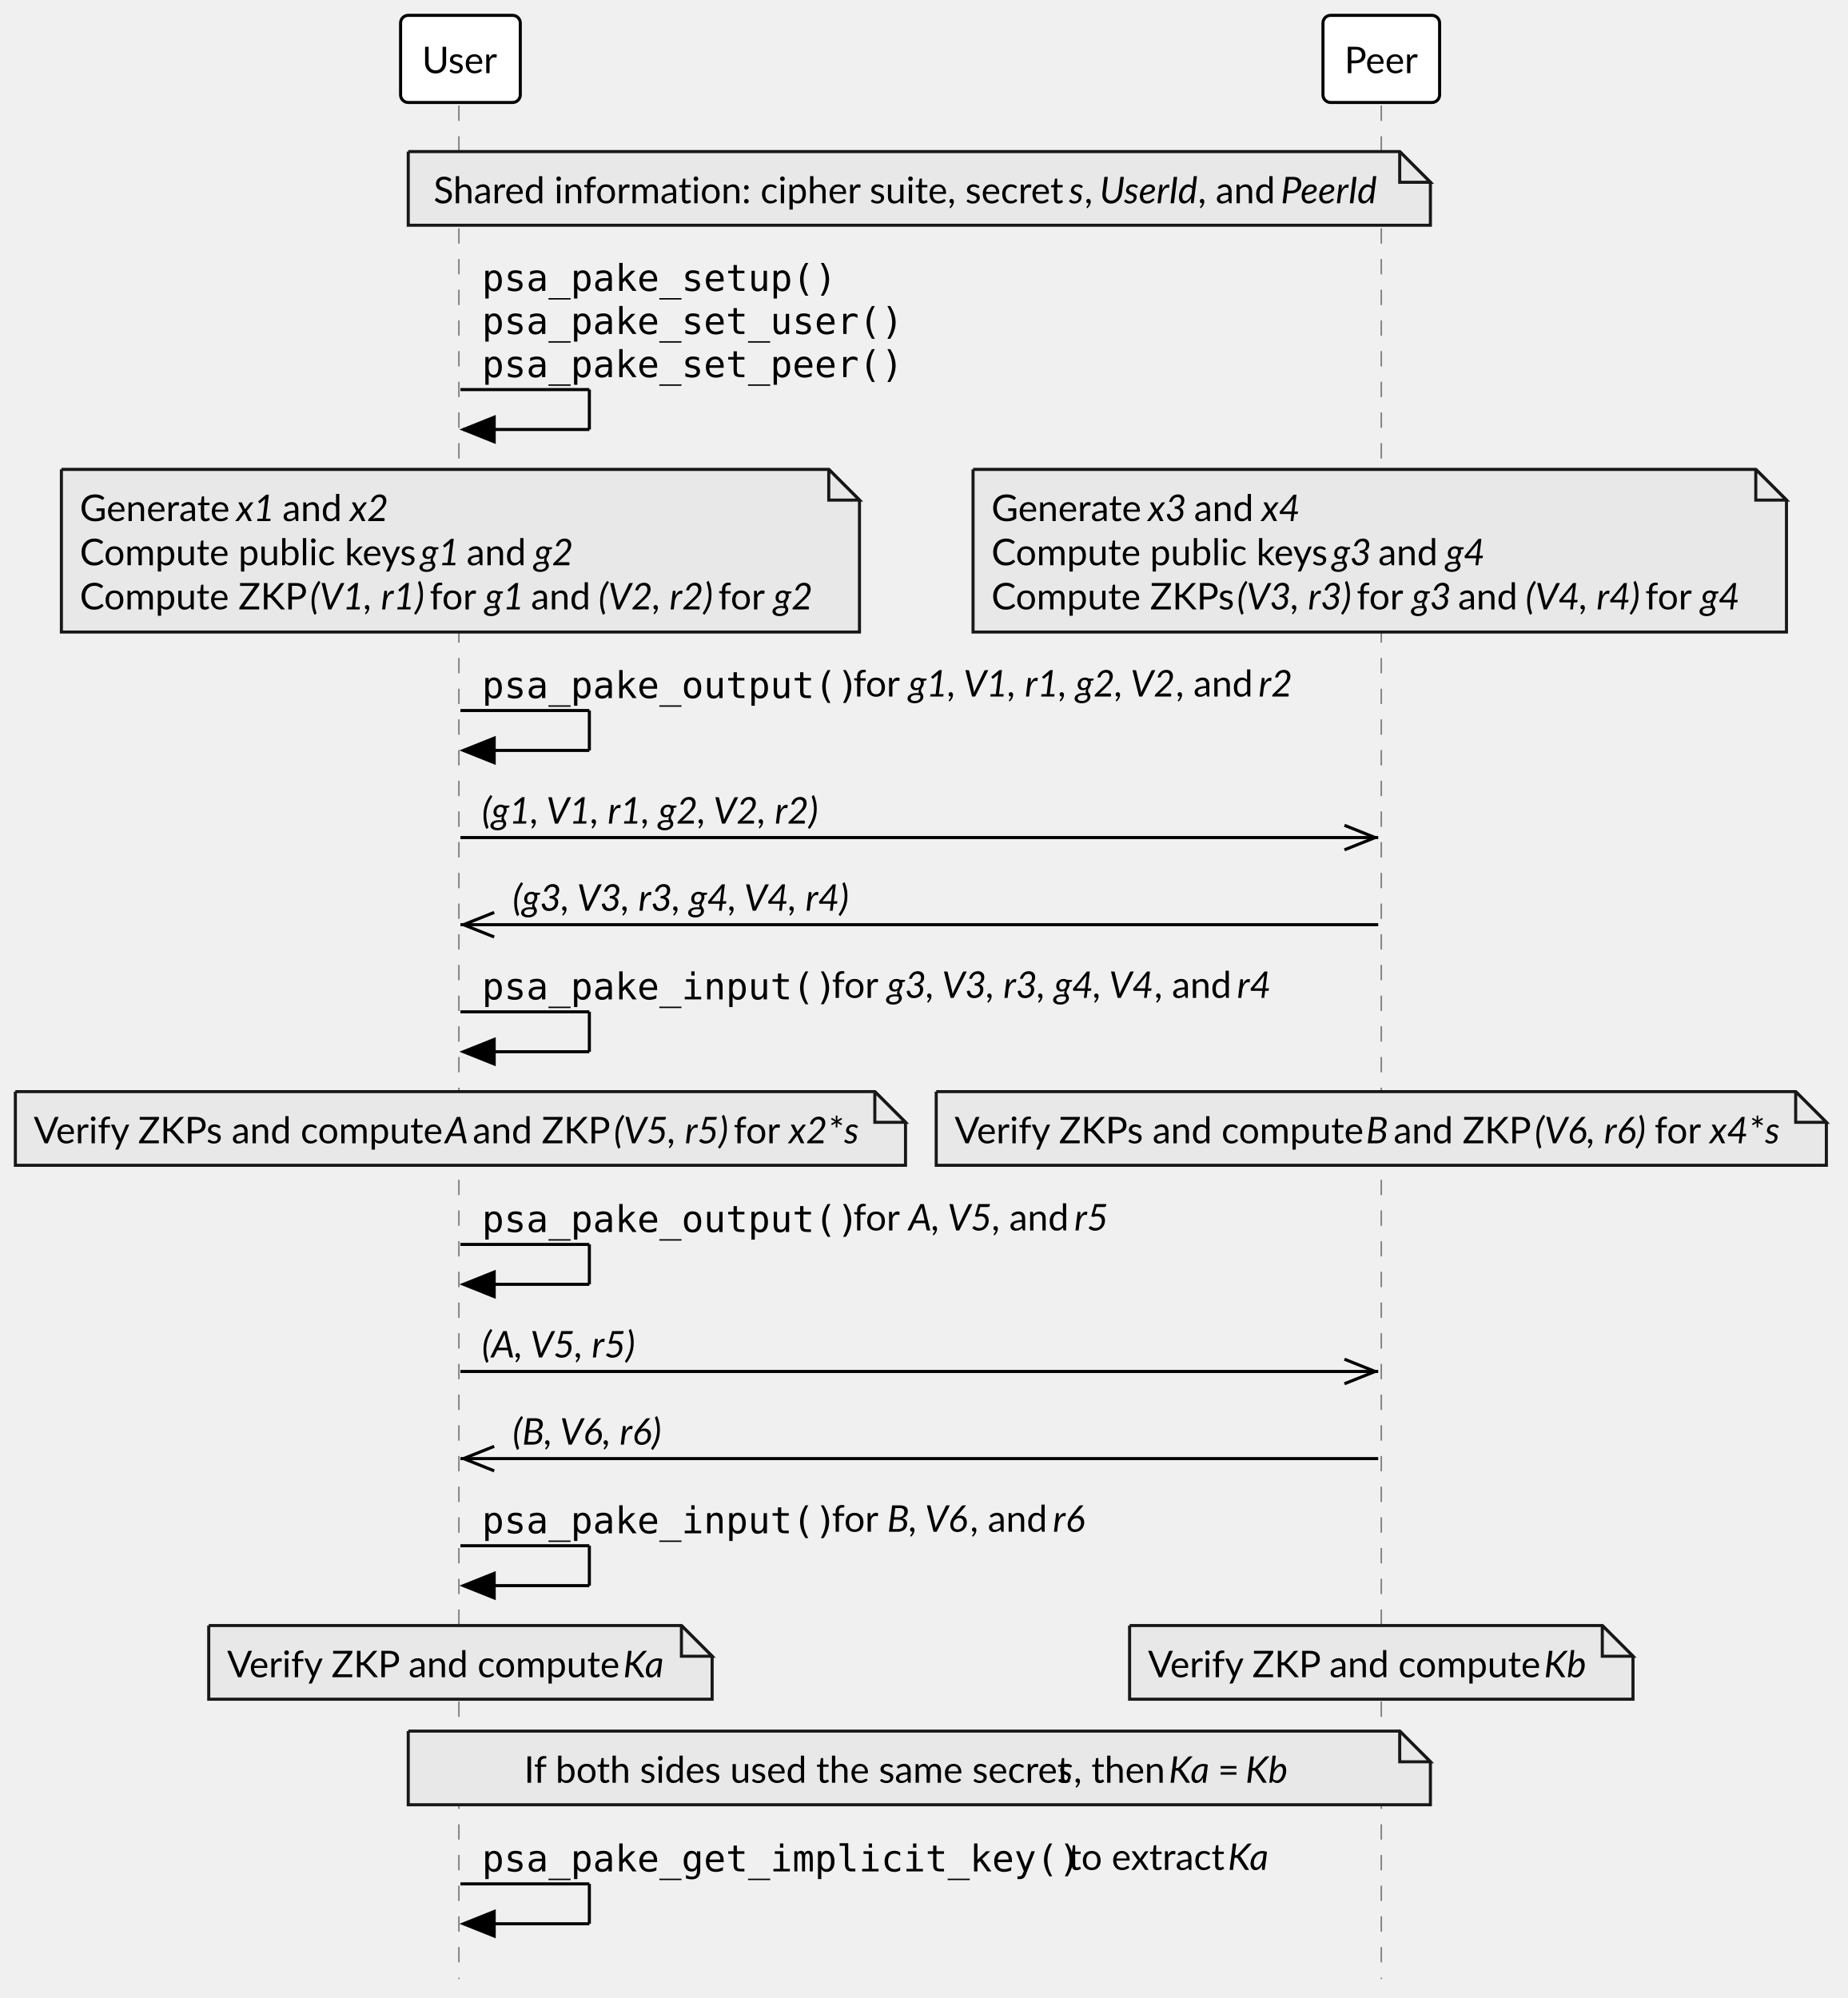
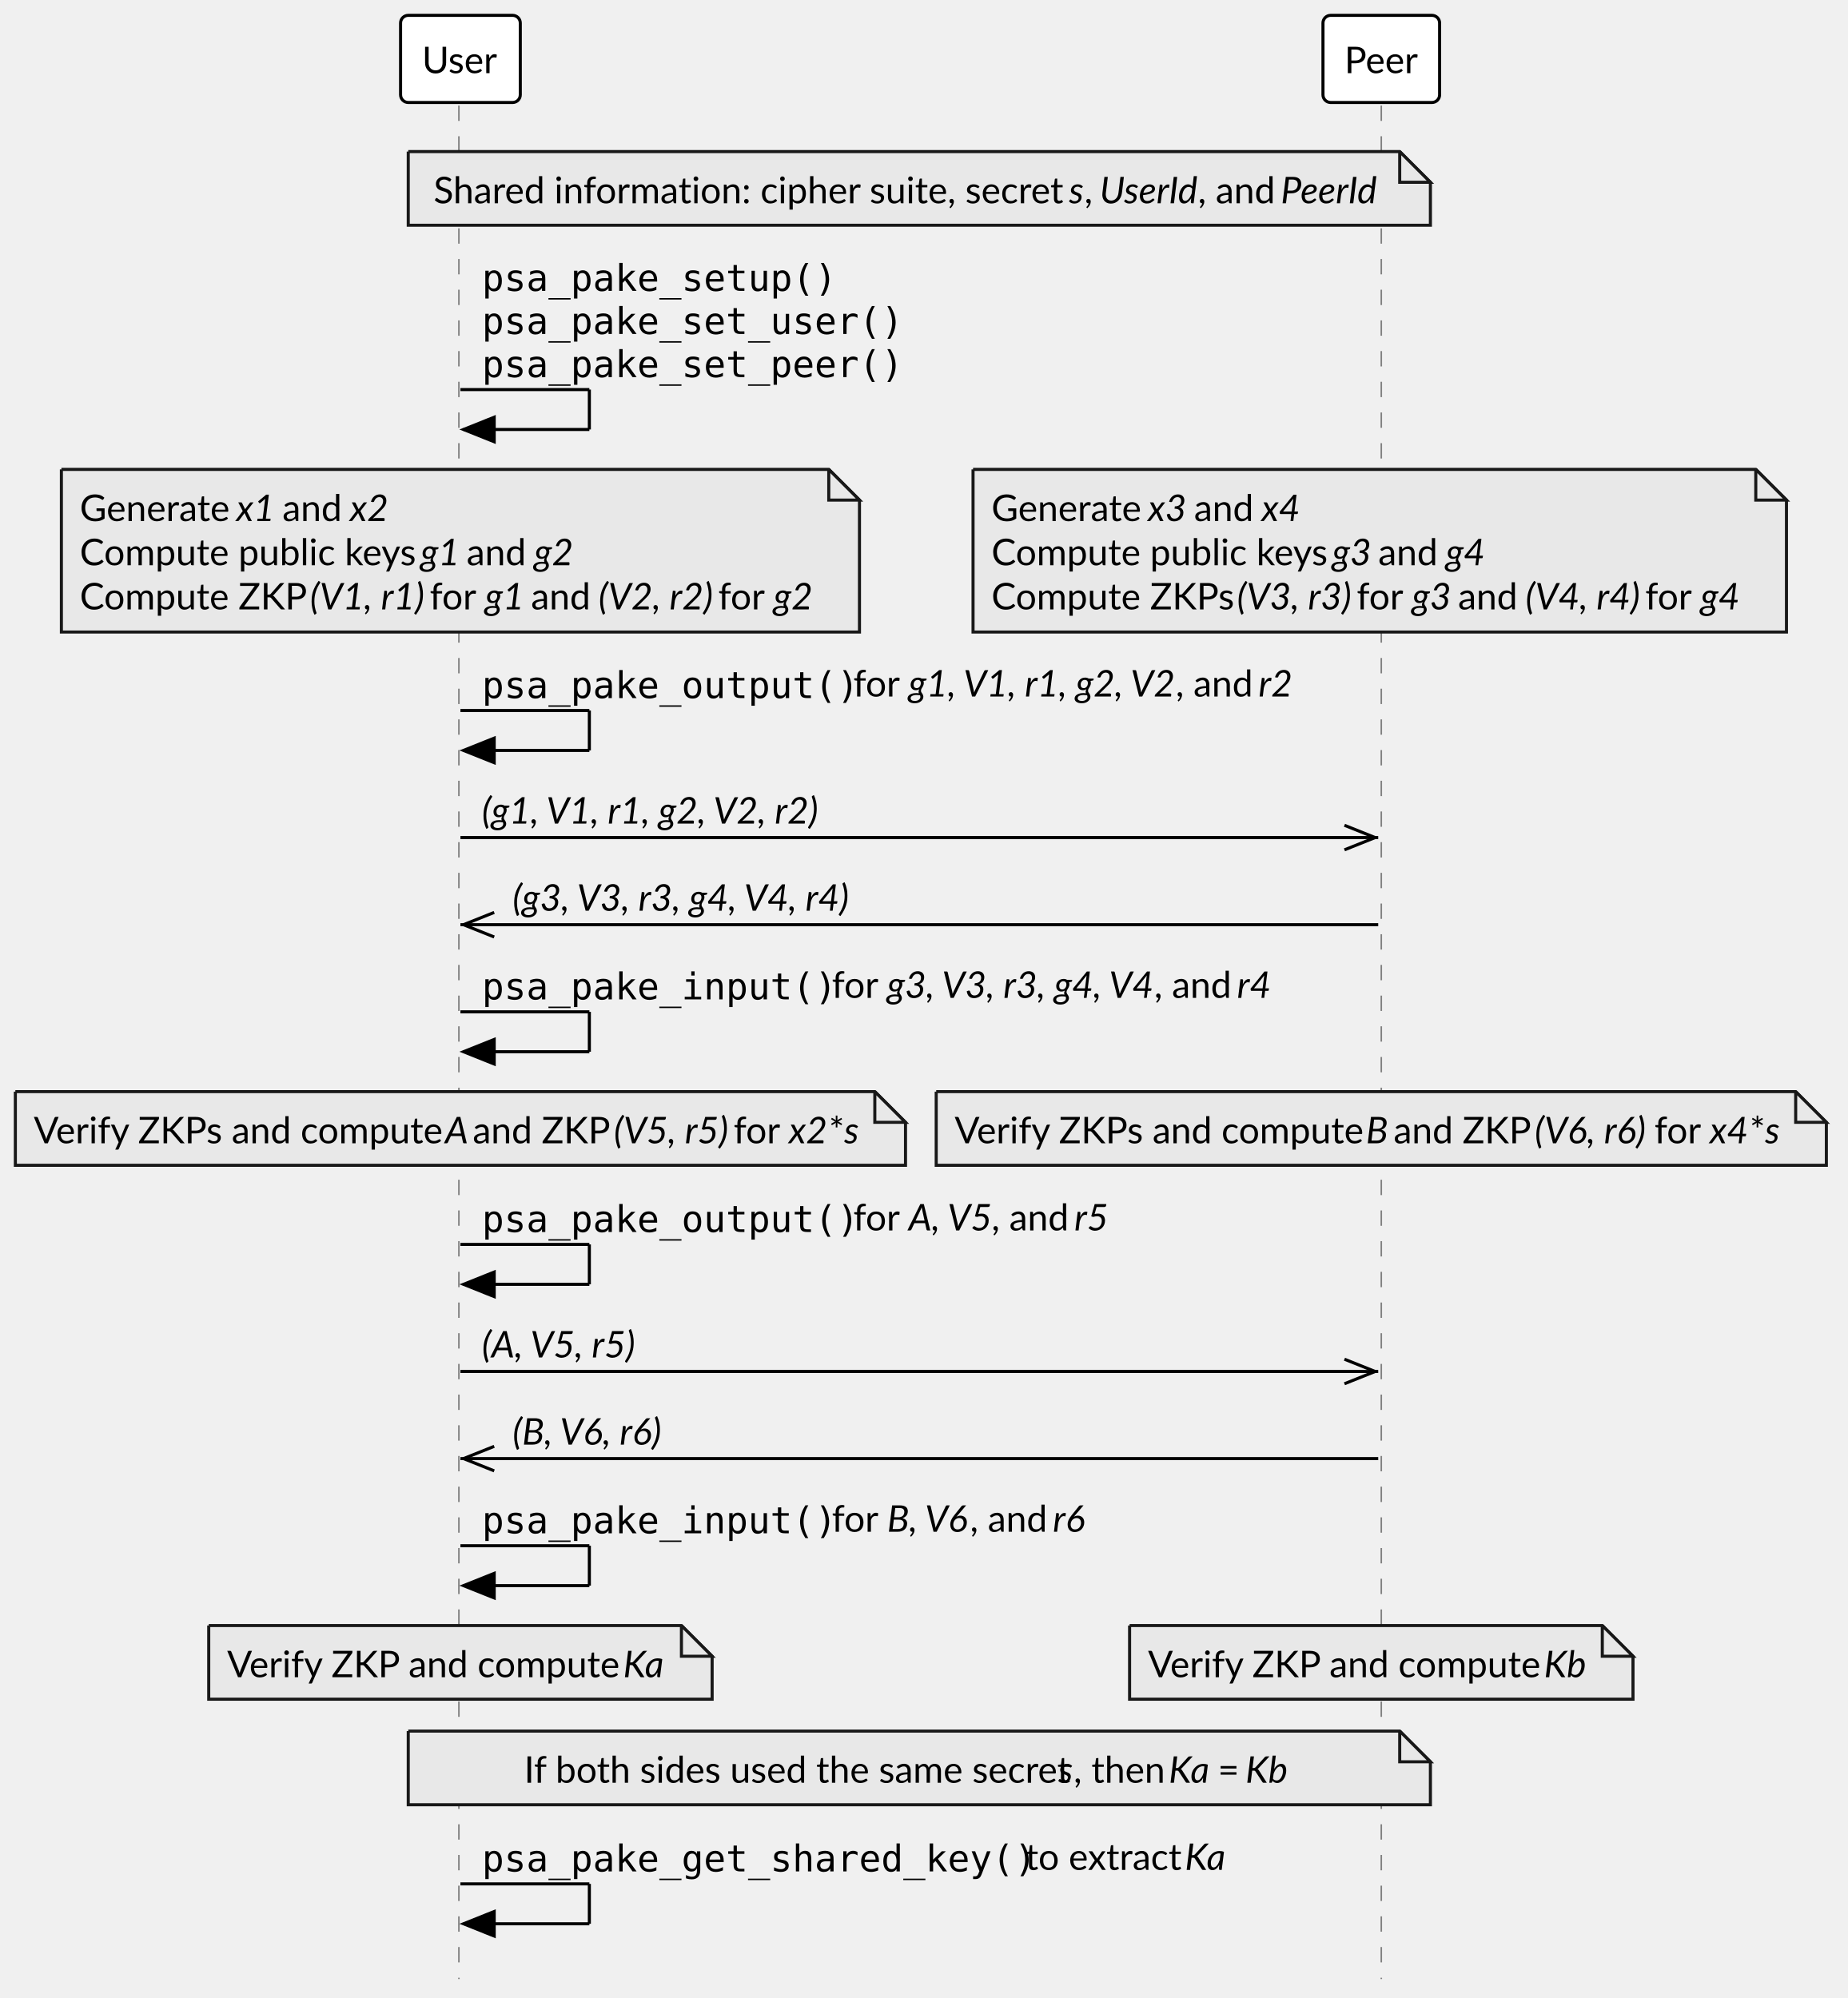
<svg xmlns="http://www.w3.org/2000/svg" contentStyleType="text/css" height="651px" preserveAspectRatio="none" style="width:602px;height:651px;background:#FFFFFF55;" version="1.1" viewBox="0 0 602 651" width="602px" zoomAndPan="magnify">
  <defs />
  <g>
    <line style="stroke:#808080;stroke-width:0.5;stroke-dasharray:5.0,5.0;" x1="149.5" x2="149.5" y1="34.392" y2="644.818" />
    <line style="stroke:#808080;stroke-width:0.5;stroke-dasharray:5.0,5.0;" x1="450" x2="450" y1="34.392" y2="644.818" />
    <rect fill="#FFFFFF" height="28.392" rx="2.5" ry="2.5" style="stroke:#000000;stroke-width:1.0;" width="39" x="130.5" y="5" />
    <text fill="#000000" font-family="Lato,sans-serif" font-size="12" lengthAdjust="spacing" textLength="25" x="137.5" y="23.837">User</text>
    <rect fill="#FFFFFF" height="28.392" rx="2.5" ry="2.5" style="stroke:#000000;stroke-width:1.0;" width="38" x="431" y="5" />
    <text fill="#000000" font-family="Lato,sans-serif" font-size="12" lengthAdjust="spacing" textLength="24" x="438" y="23.837">Peer</text>
    <path d="M133,49.392 L133,73.392 L466,73.392 L466,59.392 L456,49.392 L133,49.392 " fill="#E8E8E8" style="stroke:#181818;stroke-width:1.0;" />
    <path d="M456,49.392 L456,59.392 L466,59.392 L456,49.392 " fill="#E8E8E8" style="stroke:#181818;stroke-width:1.0;" />
    <text fill="#000000" font-family="Lato,sans-serif" font-size="12" lengthAdjust="spacing" textLength="205" x="141.25" y="66.23">Shared information: cipher suite, secret</text>
    <text fill="#000000" font-family="Lato,sans-serif" font-size="12" font-style="italic" lengthAdjust="spacing" textLength="5" x="348.25" y="66.23">s</text>
    <text fill="#000000" font-family="Lato,sans-serif" font-size="12" lengthAdjust="spacing" textLength="3" x="353.25" y="66.23">,</text>
    <text fill="#000000" font-family="Lato,sans-serif" font-size="12" font-style="italic" lengthAdjust="spacing" textLength="32" x="358.25" y="66.23">UserId</text>
    <text fill="#000000" font-family="Lato,sans-serif" font-size="12" lengthAdjust="spacing" textLength="25" x="390.25" y="66.23">, and</text>
    <text fill="#000000" font-family="Lato,sans-serif" font-size="12" font-style="italic" lengthAdjust="spacing" textLength="32" x="417.25" y="66.23">PeerId</text>
    <line style="stroke:#000000;stroke-width:1.0;" x1="150" x2="192" y1="126.936" y2="126.936" />
    <line style="stroke:#000000;stroke-width:1.0;" x1="192" x2="192" y1="126.936" y2="139.936" />
    <line style="stroke:#000000;stroke-width:1.0;" x1="151" x2="192" y1="139.936" y2="139.936" />
    <polygon fill="#000000" points="161,135.936,151,139.936,161,143.936" style="stroke:#000000;stroke-width:1.0;" />
    <text fill="#000000" font-family="Consolas,Menlo,monospace" font-size="12" lengthAdjust="spacing" textLength="112" x="157" y="94.772">psa_pake_setup()</text>
    <text fill="#000000" font-family="Consolas,Menlo,monospace" font-size="12" lengthAdjust="spacing" textLength="133" x="157" y="108.823">psa_pake_set_user()</text>
    <text fill="#000000" font-family="Consolas,Menlo,monospace" font-size="12" lengthAdjust="spacing" textLength="133" x="157" y="122.874">psa_pake_set_peer()</text>
    <path d="M20,152.936 L20,205.936 L280,205.936 L280,162.936 L270,152.936 L20,152.936 " fill="#E8E8E8" style="stroke:#181818;stroke-width:1.0;" />
    <path d="M270,152.936 L270,162.936 L280,162.936 L270,152.936 " fill="#E8E8E8" style="stroke:#181818;stroke-width:1.0;" />
    <text fill="#000000" font-family="Lato,sans-serif" font-size="12" lengthAdjust="spacing" textLength="49" x="26" y="169.774">Generate</text>
    <text fill="#000000" font-family="Lato,sans-serif" font-size="12" font-style="italic" lengthAdjust="spacing" textLength="13" x="77" y="169.774">x1</text>
    <text fill="#000000" font-family="Lato,sans-serif" font-size="12" lengthAdjust="spacing" textLength="20" x="92" y="169.774">and</text>
    <text fill="#000000" font-family="Lato,sans-serif" font-size="12" font-style="italic" lengthAdjust="spacing" textLength="13" x="114" y="169.774">x2</text>
    <text fill="#000000" font-family="Lato,sans-serif" font-size="12" lengthAdjust="spacing" textLength="109" x="26" y="184.166">Compute public keys</text>
    <text fill="#000000" font-family="Lato,sans-serif" font-size="12" font-style="italic" lengthAdjust="spacing" textLength="13" x="137" y="184.166">g1</text>
    <text fill="#000000" font-family="Lato,sans-serif" font-size="12" lengthAdjust="spacing" textLength="20" x="152" y="184.166">and</text>
    <text fill="#000000" font-family="Lato,sans-serif" font-size="12" font-style="italic" lengthAdjust="spacing" textLength="13" x="174" y="184.166">g2</text>
    <text fill="#000000" font-family="Lato,sans-serif" font-size="12" lengthAdjust="spacing" textLength="73" x="26" y="198.558">Compute ZKP</text>
    <text fill="#000000" font-family="Lato,sans-serif" font-size="12" font-style="italic" lengthAdjust="spacing" textLength="37" x="101" y="198.558">(V1, r1)</text>
    <text fill="#000000" font-family="Lato,sans-serif" font-size="12" lengthAdjust="spacing" textLength="16" x="140" y="198.558">for</text>
    <text fill="#000000" font-family="Lato,sans-serif" font-size="12" font-style="italic" lengthAdjust="spacing" textLength="13" x="158" y="198.558">g1</text>
    <text fill="#000000" font-family="Lato,sans-serif" font-size="12" lengthAdjust="spacing" textLength="20" x="173" y="198.558">and</text>
    <text fill="#000000" font-family="Lato,sans-serif" font-size="12" font-style="italic" lengthAdjust="spacing" textLength="37" x="195" y="198.558">(V2, r2)</text>
    <text fill="#000000" font-family="Lato,sans-serif" font-size="12" lengthAdjust="spacing" textLength="16" x="234" y="198.558">for</text>
    <text fill="#000000" font-family="Lato,sans-serif" font-size="12" font-style="italic" lengthAdjust="spacing" textLength="13" x="252" y="198.558">g2</text>
    <path d="M317,152.936 L317,205.936 L582,205.936 L582,162.936 L572,152.936 L317,152.936 " fill="#E8E8E8" style="stroke:#181818;stroke-width:1.0;" />
    <path d="M572,152.936 L572,162.936 L582,162.936 L572,152.936 " fill="#E8E8E8" style="stroke:#181818;stroke-width:1.0;" />
    <text fill="#000000" font-family="Lato,sans-serif" font-size="12" lengthAdjust="spacing" textLength="49" x="323" y="169.774">Generate</text>
    <text fill="#000000" font-family="Lato,sans-serif" font-size="12" font-style="italic" lengthAdjust="spacing" textLength="13" x="374" y="169.774">x3</text>
    <text fill="#000000" font-family="Lato,sans-serif" font-size="12" lengthAdjust="spacing" textLength="20" x="389" y="169.774">and</text>
    <text fill="#000000" font-family="Lato,sans-serif" font-size="12" font-style="italic" lengthAdjust="spacing" textLength="13" x="411" y="169.774">x4</text>
    <text fill="#000000" font-family="Lato,sans-serif" font-size="12" lengthAdjust="spacing" textLength="109" x="323" y="184.166">Compute public keys</text>
    <text fill="#000000" font-family="Lato,sans-serif" font-size="12" font-style="italic" lengthAdjust="spacing" textLength="13" x="434" y="184.166">g3</text>
    <text fill="#000000" font-family="Lato,sans-serif" font-size="12" lengthAdjust="spacing" textLength="20" x="449" y="184.166">and</text>
    <text fill="#000000" font-family="Lato,sans-serif" font-size="12" font-style="italic" lengthAdjust="spacing" textLength="13" x="471" y="184.166">g4</text>
    <text fill="#000000" font-family="Lato,sans-serif" font-size="12" lengthAdjust="spacing" textLength="78" x="323" y="198.558">Compute ZKPs</text>
    <text fill="#000000" font-family="Lato,sans-serif" font-size="12" font-style="italic" lengthAdjust="spacing" textLength="37" x="403" y="198.558">(V3, r3)</text>
    <text fill="#000000" font-family="Lato,sans-serif" font-size="12" lengthAdjust="spacing" textLength="16" x="442" y="198.558">for</text>
    <text fill="#000000" font-family="Lato,sans-serif" font-size="12" font-style="italic" lengthAdjust="spacing" textLength="13" x="460" y="198.558">g3</text>
    <text fill="#000000" font-family="Lato,sans-serif" font-size="12" lengthAdjust="spacing" textLength="20" x="475" y="198.558">and</text>
    <text fill="#000000" font-family="Lato,sans-serif" font-size="12" font-style="italic" lengthAdjust="spacing" textLength="37" x="497" y="198.558">(V4, r4)</text>
    <text fill="#000000" font-family="Lato,sans-serif" font-size="12" lengthAdjust="spacing" textLength="16" x="536" y="198.558">for</text>
    <text fill="#000000" font-family="Lato,sans-serif" font-size="12" font-style="italic" lengthAdjust="spacing" textLength="13" x="554" y="198.558">g4</text>
    <line style="stroke:#000000;stroke-width:1.0;" x1="150" x2="192" y1="231.505" y2="231.505" />
    <line style="stroke:#000000;stroke-width:1.0;" x1="192" x2="192" y1="231.505" y2="244.505" />
    <line style="stroke:#000000;stroke-width:1.0;" x1="151" x2="192" y1="244.505" y2="244.505" />
    <polygon fill="#000000" points="161,240.505,151,244.505,161,248.505" style="stroke:#000000;stroke-width:1.0;" />
    <text fill="#000000" font-family="Consolas,Menlo,monospace" font-size="12" lengthAdjust="spacing" textLength="119" x="157" y="227.442">psa_pake_output()</text>
    <text fill="#000000" font-family="Lato,sans-serif" font-size="12" lengthAdjust="spacing" textLength="16" x="278" y="226.95">for</text>
    <text fill="#000000" font-family="Lato,sans-serif" font-size="12" font-style="italic" lengthAdjust="spacing" textLength="87" x="296" y="226.95">g1, V1, r1, g2, V2</text>
    <text fill="#000000" font-family="Lato,sans-serif" font-size="12" lengthAdjust="spacing" textLength="25" x="383" y="226.95">, and</text>
    <text fill="#000000" font-family="Lato,sans-serif" font-size="12" font-style="italic" lengthAdjust="spacing" textLength="11" x="410" y="226.95">r2</text>
    <line style="stroke:#000000;stroke-width:1.0;" x1="448" x2="438" y1="272.897" y2="268.897" />
    <line style="stroke:#000000;stroke-width:1.0;" x1="448" x2="438" y1="272.897" y2="276.897" />
    <line style="stroke:#000000;stroke-width:1.0;" x1="150" x2="449" y1="272.897" y2="272.897" />
    <text fill="#000000" font-family="Lato,sans-serif" font-size="12" font-style="italic" lengthAdjust="spacing" textLength="109" x="157" y="268.342">(g1, V1, r1, g2, V2, r2)</text>
    <line style="stroke:#000000;stroke-width:1.0;" x1="151" x2="161" y1="301.289" y2="297.289" />
    <line style="stroke:#000000;stroke-width:1.0;" x1="151" x2="161" y1="301.289" y2="305.289" />
    <line style="stroke:#000000;stroke-width:1.0;" x1="150" x2="449" y1="301.289" y2="301.289" />
    <text fill="#000000" font-family="Lato,sans-serif" font-size="12" font-style="italic" lengthAdjust="spacing" textLength="109" x="167" y="296.735">(g3, V3, r3, g4, V4, r4)</text>
    <line style="stroke:#000000;stroke-width:1.0;" x1="150" x2="192" y1="329.681" y2="329.681" />
    <line style="stroke:#000000;stroke-width:1.0;" x1="192" x2="192" y1="329.681" y2="342.681" />
    <line style="stroke:#000000;stroke-width:1.0;" x1="151" x2="192" y1="342.681" y2="342.681" />
    <polygon fill="#000000" points="161,338.681,151,342.681,161,346.681" style="stroke:#000000;stroke-width:1.0;" />
    <text fill="#000000" font-family="Consolas,Menlo,monospace" font-size="12" lengthAdjust="spacing" textLength="112" x="157" y="325.619">psa_pake_input()</text>
    <text fill="#000000" font-family="Lato,sans-serif" font-size="12" lengthAdjust="spacing" textLength="16" x="271" y="325.127">for</text>
    <text fill="#000000" font-family="Lato,sans-serif" font-size="12" font-style="italic" lengthAdjust="spacing" textLength="87" x="289" y="325.127">g3, V3, r3, g4, V4</text>
    <text fill="#000000" font-family="Lato,sans-serif" font-size="12" lengthAdjust="spacing" textLength="25" x="376" y="325.127">, and</text>
    <text fill="#000000" font-family="Lato,sans-serif" font-size="12" font-style="italic" lengthAdjust="spacing" textLength="11" x="403" y="325.127">r4</text>
    <path d="M5,355.681 L5,379.681 L295,379.681 L295,365.681 L285,355.681 L5,355.681 " fill="#E8E8E8" style="stroke:#181818;stroke-width:1.0;" />
    <path d="M285,355.681 L285,365.681 L295,365.681 L285,355.681 " fill="#E8E8E8" style="stroke:#181818;stroke-width:1.0;" />
    <text fill="#000000" font-family="Lato,sans-serif" font-size="12" lengthAdjust="spacing" textLength="132" x="11" y="372.519">Verify ZKPs and compute</text>
    <text fill="#000000" font-family="Lato,sans-serif" font-size="12" font-style="italic" lengthAdjust="spacing" textLength="7" x="145" y="372.519">A</text>
    <text fill="#000000" font-family="Lato,sans-serif" font-size="12" lengthAdjust="spacing" textLength="44" x="154" y="372.519">and ZKP</text>
    <text fill="#000000" font-family="Lato,sans-serif" font-size="12" font-style="italic" lengthAdjust="spacing" textLength="37" x="200" y="372.519">(V5, r5)</text>
    <text fill="#000000" font-family="Lato,sans-serif" font-size="12" lengthAdjust="spacing" textLength="16" x="239" y="372.519">for</text>
    <text fill="#000000" font-family="Lato,sans-serif" font-size="12" font-style="italic" lengthAdjust="spacing" textLength="13" x="257" y="372.519">x2</text>
    <text fill="#000000" font-family="Lato,sans-serif" font-size="12" lengthAdjust="spacing" textLength="5" x="270" y="372.519">*</text>
    <text fill="#000000" font-family="Lato,sans-serif" font-size="12" font-style="italic" lengthAdjust="spacing" textLength="5" x="275" y="372.519">s</text>
    <path d="M305,355.681 L305,379.681 L595,379.681 L595,365.681 L585,355.681 L305,355.681 " fill="#E8E8E8" style="stroke:#181818;stroke-width:1.0;" />
    <path d="M585,355.681 L585,365.681 L595,365.681 L585,355.681 " fill="#E8E8E8" style="stroke:#181818;stroke-width:1.0;" />
    <text fill="#000000" font-family="Lato,sans-serif" font-size="12" lengthAdjust="spacing" textLength="132" x="311" y="372.519">Verify ZKPs and compute</text>
    <text fill="#000000" font-family="Lato,sans-serif" font-size="12" font-style="italic" lengthAdjust="spacing" textLength="7" x="445" y="372.519">B</text>
    <text fill="#000000" font-family="Lato,sans-serif" font-size="12" lengthAdjust="spacing" textLength="44" x="454" y="372.519">and ZKP</text>
    <text fill="#000000" font-family="Lato,sans-serif" font-size="12" font-style="italic" lengthAdjust="spacing" textLength="37" x="500" y="372.519">(V6, r6)</text>
    <text fill="#000000" font-family="Lato,sans-serif" font-size="12" lengthAdjust="spacing" textLength="16" x="539" y="372.519">for</text>
    <text fill="#000000" font-family="Lato,sans-serif" font-size="12" font-style="italic" lengthAdjust="spacing" textLength="13" x="557" y="372.519">x4</text>
    <text fill="#000000" font-family="Lato,sans-serif" font-size="12" lengthAdjust="spacing" textLength="5" x="570" y="372.519">*</text>
    <text fill="#000000" font-family="Lato,sans-serif" font-size="12" font-style="italic" lengthAdjust="spacing" textLength="5" x="575" y="372.519">s</text>
    <line style="stroke:#000000;stroke-width:1.0;" x1="150" x2="192" y1="405.465" y2="405.465" />
    <line style="stroke:#000000;stroke-width:1.0;" x1="192" x2="192" y1="405.465" y2="418.465" />
    <line style="stroke:#000000;stroke-width:1.0;" x1="151" x2="192" y1="418.465" y2="418.465" />
    <polygon fill="#000000" points="161,414.465,151,418.465,161,422.465" style="stroke:#000000;stroke-width:1.0;" />
    <text fill="#000000" font-family="Consolas,Menlo,monospace" font-size="12" lengthAdjust="spacing" textLength="119" x="157" y="401.403">psa_pake_output()</text>
    <text fill="#000000" font-family="Lato,sans-serif" font-size="12" lengthAdjust="spacing" textLength="16" x="278" y="400.911">for</text>
    <text fill="#000000" font-family="Lato,sans-serif" font-size="12" font-style="italic" lengthAdjust="spacing" textLength="27" x="296" y="400.911">A, V5</text>
    <text fill="#000000" font-family="Lato,sans-serif" font-size="12" lengthAdjust="spacing" textLength="25" x="323" y="400.911">, and</text>
    <text fill="#000000" font-family="Lato,sans-serif" font-size="12" font-style="italic" lengthAdjust="spacing" textLength="11" x="350" y="400.911">r5</text>
    <line style="stroke:#000000;stroke-width:1.0;" x1="448" x2="438" y1="446.857" y2="442.857" />
    <line style="stroke:#000000;stroke-width:1.0;" x1="448" x2="438" y1="446.857" y2="450.857" />
    <line style="stroke:#000000;stroke-width:1.0;" x1="150" x2="449" y1="446.857" y2="446.857" />
    <text fill="#000000" font-family="Lato,sans-serif" font-size="12" font-style="italic" lengthAdjust="spacing" textLength="49" x="157" y="442.303">(A, V5, r5)</text>
    <line style="stroke:#000000;stroke-width:1.0;" x1="151" x2="161" y1="475.25" y2="471.25" />
    <line style="stroke:#000000;stroke-width:1.0;" x1="151" x2="161" y1="475.25" y2="479.25" />
    <line style="stroke:#000000;stroke-width:1.0;" x1="150" x2="449" y1="475.25" y2="475.25" />
    <text fill="#000000" font-family="Lato,sans-serif" font-size="12" font-style="italic" lengthAdjust="spacing" textLength="49" x="167" y="470.695">(B, V6, r6)</text>
    <line style="stroke:#000000;stroke-width:1.0;" x1="150" x2="192" y1="503.642" y2="503.642" />
    <line style="stroke:#000000;stroke-width:1.0;" x1="192" x2="192" y1="503.642" y2="516.642" />
    <line style="stroke:#000000;stroke-width:1.0;" x1="151" x2="192" y1="516.642" y2="516.642" />
    <polygon fill="#000000" points="161,512.642,151,516.642,161,520.642" style="stroke:#000000;stroke-width:1.0;" />
    <text fill="#000000" font-family="Consolas,Menlo,monospace" font-size="12" lengthAdjust="spacing" textLength="112" x="157" y="499.579">psa_pake_input()</text>
    <text fill="#000000" font-family="Lato,sans-serif" font-size="12" lengthAdjust="spacing" textLength="16" x="271" y="499.087">for</text>
    <text fill="#000000" font-family="Lato,sans-serif" font-size="12" font-style="italic" lengthAdjust="spacing" textLength="27" x="289" y="499.087">B, V6</text>
    <text fill="#000000" font-family="Lato,sans-serif" font-size="12" lengthAdjust="spacing" textLength="25" x="316" y="499.087">, and</text>
    <text fill="#000000" font-family="Lato,sans-serif" font-size="12" font-style="italic" lengthAdjust="spacing" textLength="11" x="343" y="499.087">r6</text>
    <path d="M68,529.642 L68,553.642 L232,553.642 L232,539.642 L222,529.642 L68,529.642 " fill="#E8E8E8" style="stroke:#181818;stroke-width:1.0;" />
    <path d="M222,529.642 L222,539.642 L232,539.642 L222,529.642 " fill="#E8E8E8" style="stroke:#181818;stroke-width:1.0;" />
    <text fill="#000000" font-family="Lato,sans-serif" font-size="12" lengthAdjust="spacing" textLength="127" x="74" y="546.479">Verify ZKP and compute</text>
    <text fill="#000000" font-family="Lato,sans-serif" font-size="12" font-style="italic" lengthAdjust="spacing" textLength="14" x="203" y="546.479">Ka</text>
    <path d="M368,529.642 L368,553.642 L532,553.642 L532,539.642 L522,529.642 L368,529.642 " fill="#E8E8E8" style="stroke:#181818;stroke-width:1.0;" />
    <path d="M522,529.642 L522,539.642 L532,539.642 L522,529.642 " fill="#E8E8E8" style="stroke:#181818;stroke-width:1.0;" />
    <text fill="#000000" font-family="Lato,sans-serif" font-size="12" lengthAdjust="spacing" textLength="127" x="374" y="546.479">Verify ZKP and compute</text>
    <text fill="#000000" font-family="Lato,sans-serif" font-size="12" font-style="italic" lengthAdjust="spacing" textLength="14" x="503" y="546.479">Kb</text>
    <path d="M133,564.034 L133,588.034 L466,588.034 L466,574.034 L456,564.034 L133,564.034 " fill="#E8E8E8" style="stroke:#181818;stroke-width:1.0;" />
    <path d="M456,564.034 L456,574.034 L466,574.034 L456,564.034 " fill="#E8E8E8" style="stroke:#181818;stroke-width:1.0;" />
    <text fill="#000000" font-family="Lato,sans-serif" font-size="12" lengthAdjust="spacing" textLength="172" x="170.75" y="580.871">If both sides used the same secret</text>
    <text fill="#000000" font-family="Lato,sans-serif" font-size="12" font-style="italic" lengthAdjust="spacing" textLength="5" x="344.75" y="580.871">s</text>
    <text fill="#000000" font-family="Lato,sans-serif" font-size="12" lengthAdjust="spacing" textLength="29" x="349.75" y="580.871">, then</text>
    <text fill="#000000" font-family="Lato,sans-serif" font-size="12" font-style="italic" lengthAdjust="spacing" textLength="14" x="380.75" y="580.871">Ka</text>
    <text fill="#000000" font-family="Lato,sans-serif" font-size="12" lengthAdjust="spacing" textLength="7" x="396.75" y="580.871">=</text>
    <text fill="#000000" font-family="Lato,sans-serif" font-size="12" font-style="italic" lengthAdjust="spacing" textLength="14" x="405.75" y="580.871">Kb</text>
    <line style="stroke:#000000;stroke-width:1.0;" x1="150" x2="192" y1="613.818" y2="613.818" />
    <line style="stroke:#000000;stroke-width:1.0;" x1="192" x2="192" y1="613.818" y2="626.818" />
    <line style="stroke:#000000;stroke-width:1.0;" x1="151" x2="192" y1="626.818" y2="626.818" />
    <polygon fill="#000000" points="161,622.818,151,626.818,161,630.818" style="stroke:#000000;stroke-width:1.0;" />
-     <text fill="#000000" font-family="Consolas,Menlo,monospace" font-size="12" lengthAdjust="spacing" textLength="189" x="157" y="609.755">psa_pake_get_implicit_key()</text>
-     <text fill="#000000" font-family="Lato,sans-serif" font-size="12" lengthAdjust="spacing" textLength="50" x="348" y="609.263">to extract</text>
-     <text fill="#000000" font-family="Lato,sans-serif" font-size="12" font-style="italic" lengthAdjust="spacing" textLength="14" x="400" y="609.263">Ka</text>
+     <text fill="#000000" font-family="Consolas,Menlo,monospace" font-size="12" lengthAdjust="spacing" textLength="175" x="157" y="609.755">psa_pake_get_shared_key()</text>
+     <text fill="#000000" font-family="Lato,sans-serif" font-size="12" lengthAdjust="spacing" textLength="50" x="334" y="609.263">to extract</text>
+     <text fill="#000000" font-family="Lato,sans-serif" font-size="12" font-style="italic" lengthAdjust="spacing" textLength="14" x="386" y="609.263">Ka</text>
  </g>
</svg>
